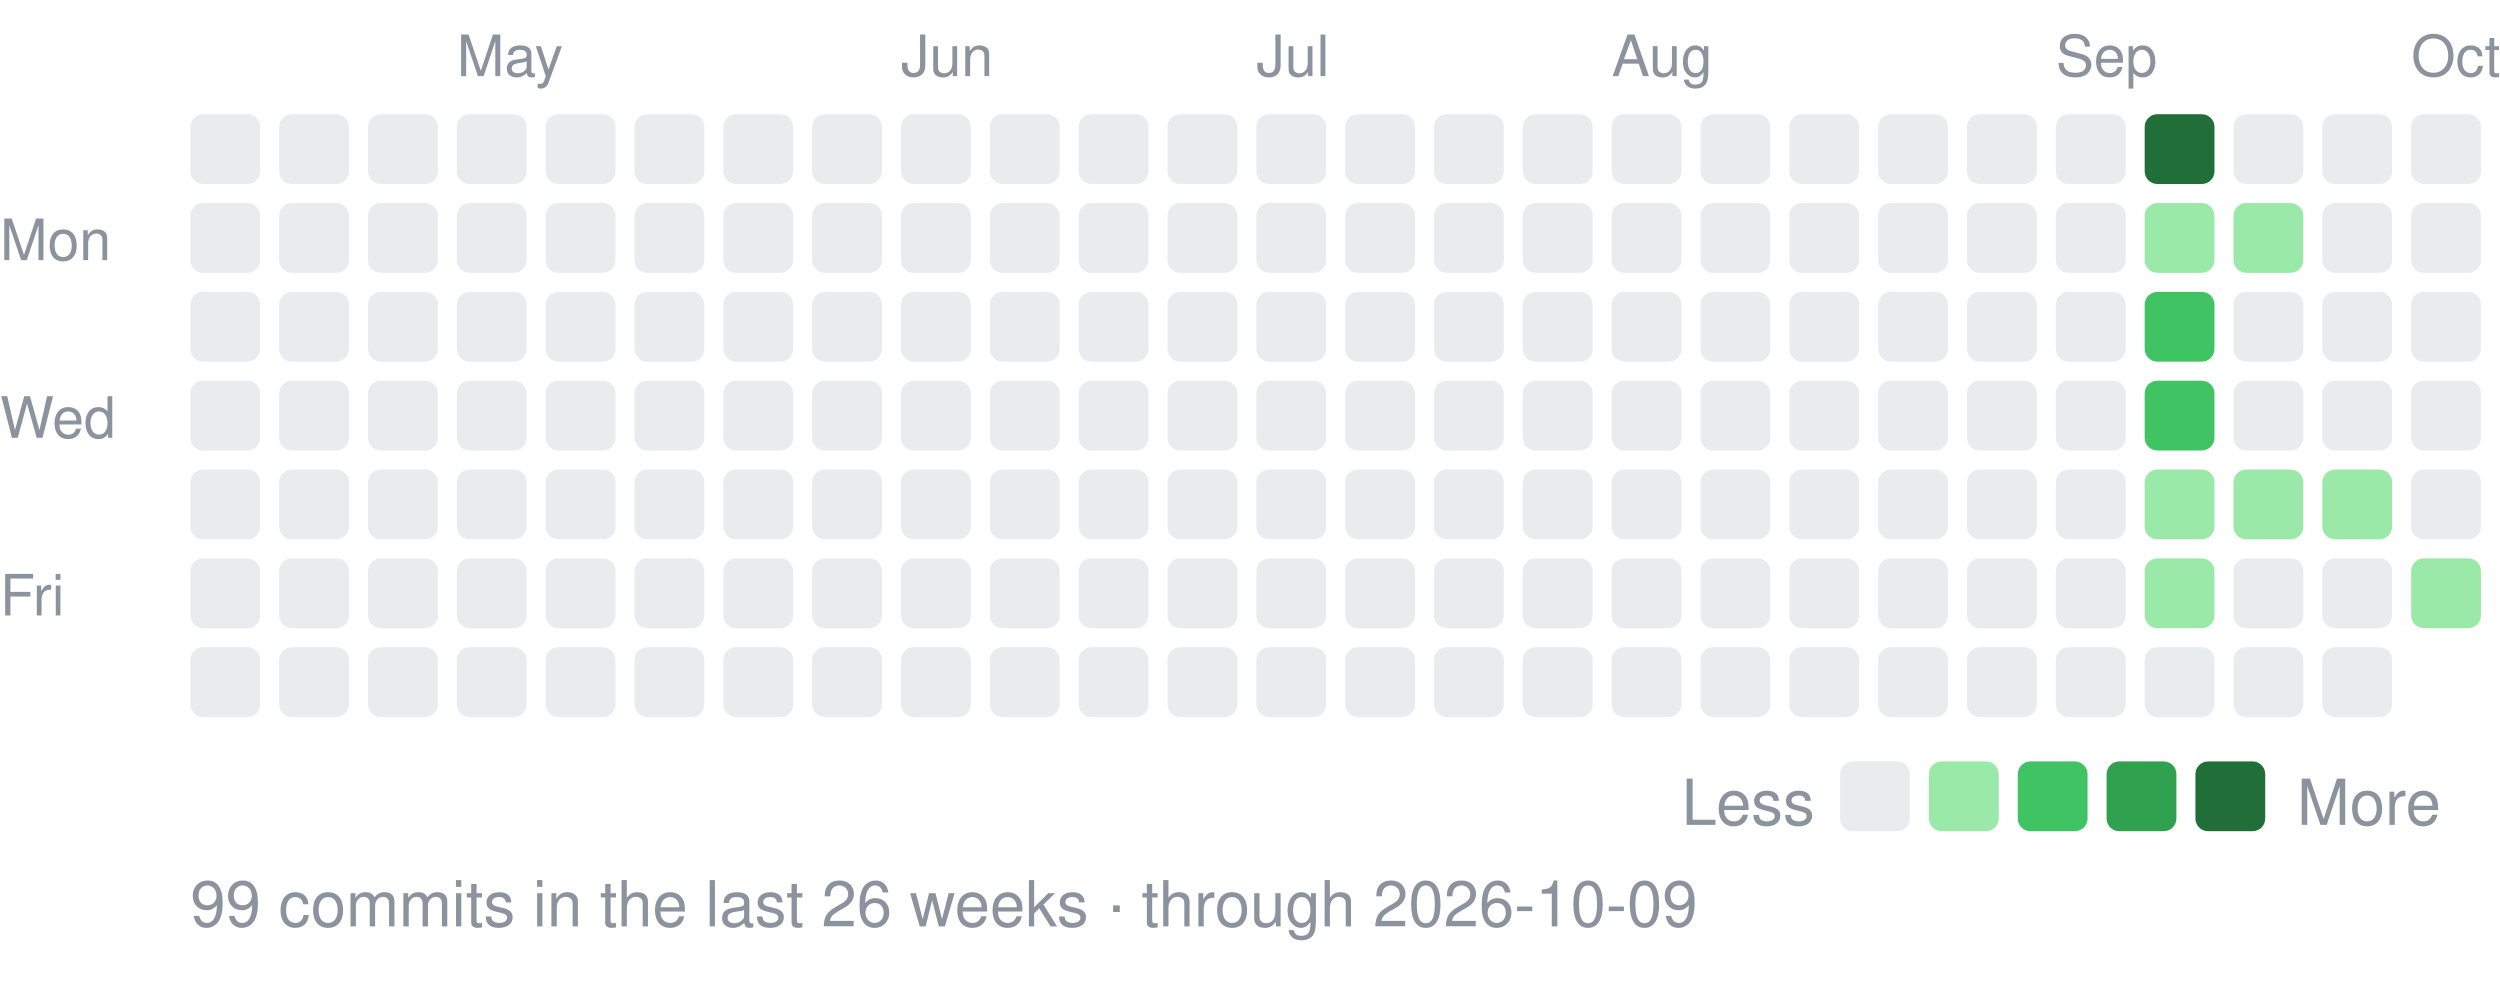
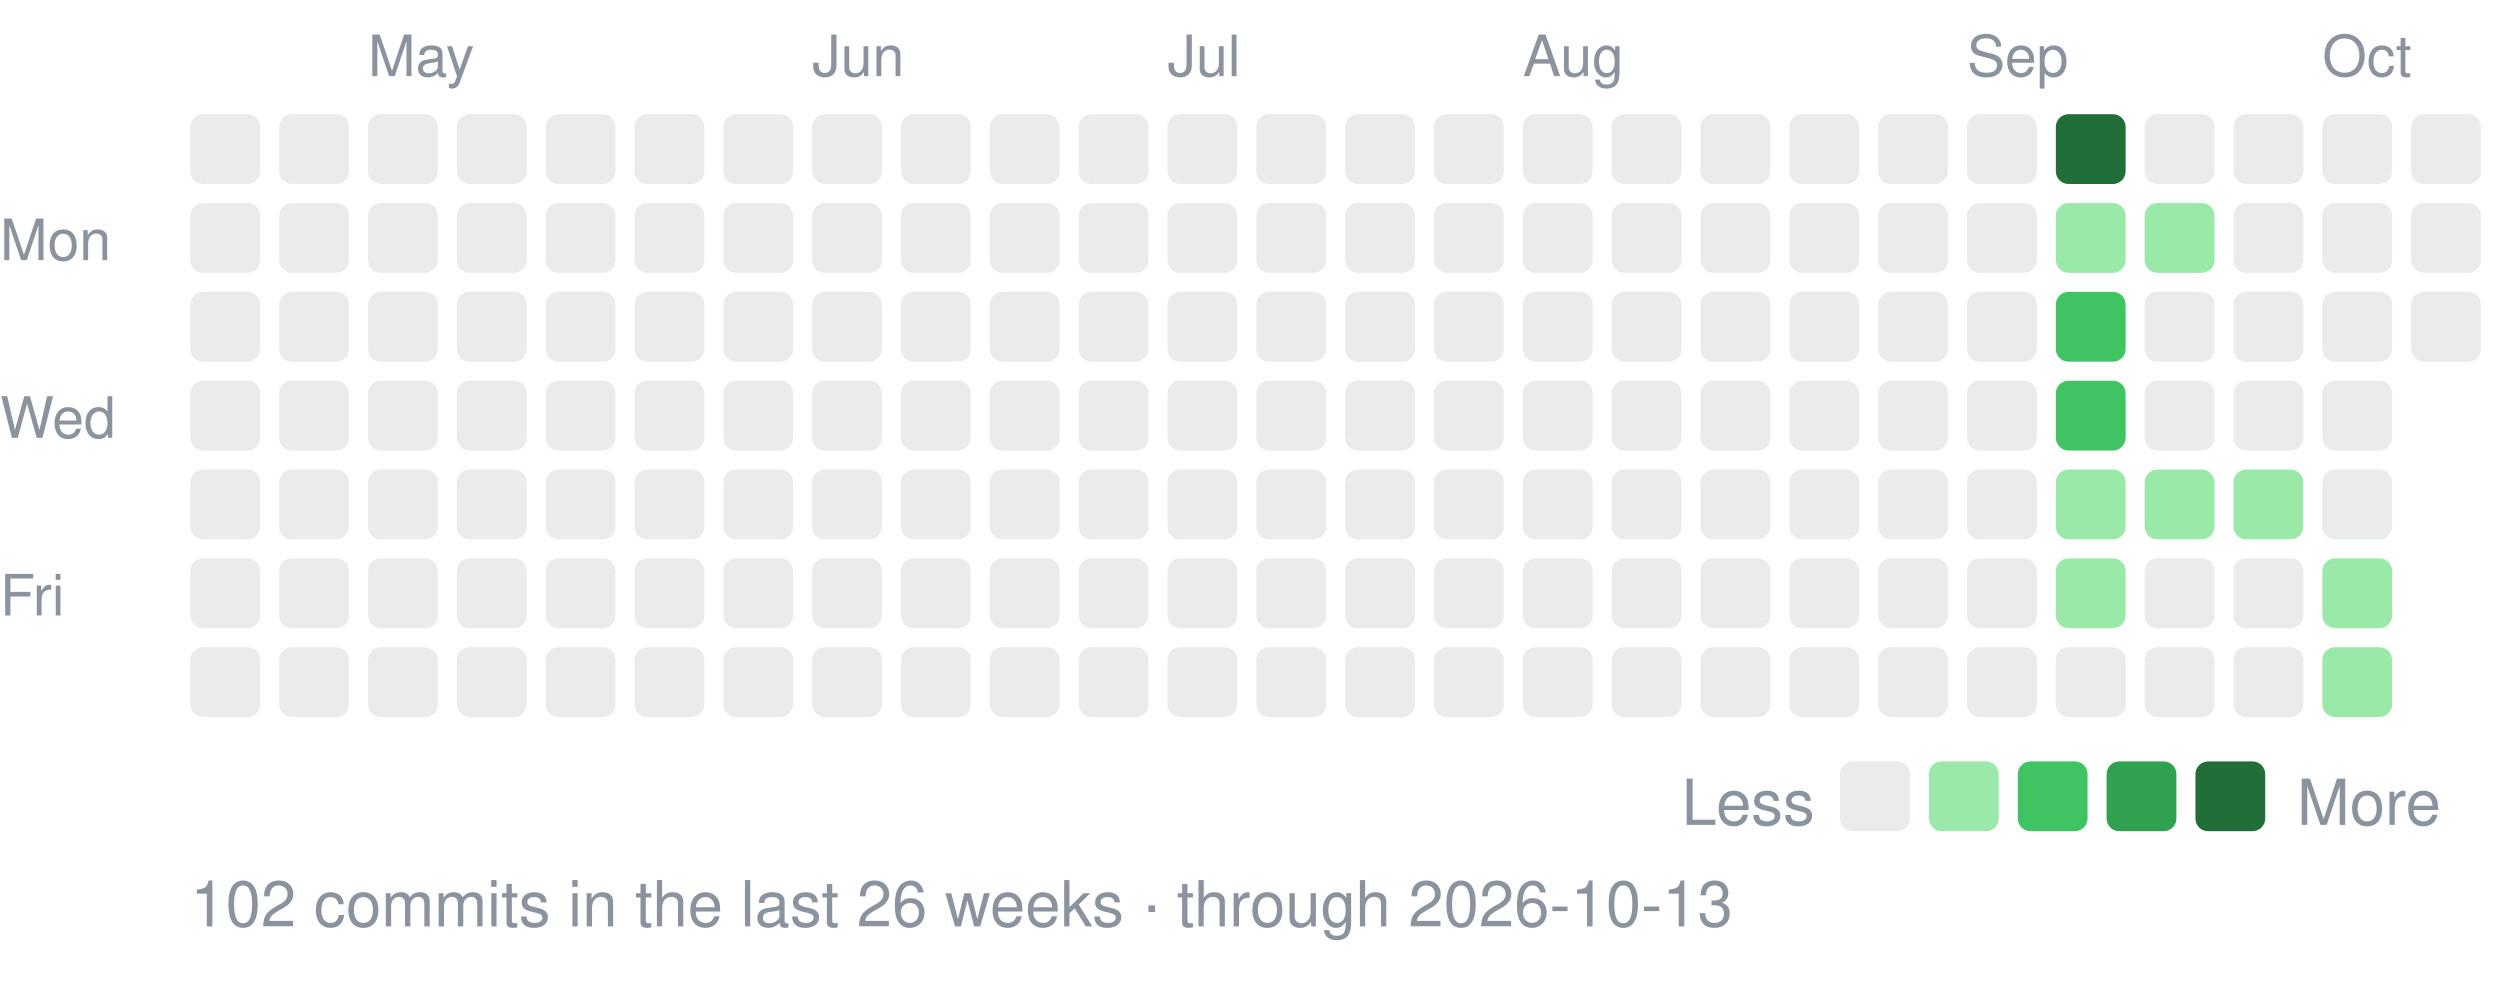
<svg xmlns="http://www.w3.org/2000/svg" width="394" height="156" viewBox="0 0 394 156" role="img">
  <g font-family="-apple-system,BlinkMacSystemFont,Segoe UI,Helvetica,Arial,PingFang SC,sans-serif" font-size="9" fill="#8b949e">
-     <text x="72" y="12">May</text>
-     <text x="142" y="12">Jun</text>
-     <text x="198" y="12">Jul</text>
-     <text x="254" y="12">Aug</text>
-     <text x="324" y="12">Sep</text>
-     <text x="380" y="12">Oct</text>
+     <text x="58" y="12">May</text>
+     <text x="128" y="12">Jun</text>
+     <text x="184" y="12">Jul</text>
+     <text x="240" y="12">Aug</text>
+     <text x="310" y="12">Sep</text>
+     <text x="366" y="12">Oct</text>
    <text x="0" y="41">Mon</text>
    <text x="0" y="69">Wed</text>
    <text x="0" y="97">Fri</text>
  </g>
  <rect x="30" y="18" width="11" height="11" rx="2" fill="rgba(139,148,158,0.18)" />
  <rect x="30" y="32" width="11" height="11" rx="2" fill="rgba(139,148,158,0.18)" />
  <rect x="30" y="46" width="11" height="11" rx="2" fill="rgba(139,148,158,0.18)" />
  <rect x="30" y="60" width="11" height="11" rx="2" fill="rgba(139,148,158,0.18)" />
  <rect x="30" y="74" width="11" height="11" rx="2" fill="rgba(139,148,158,0.18)" />
  <rect x="30" y="88" width="11" height="11" rx="2" fill="rgba(139,148,158,0.18)" />
  <rect x="30" y="102" width="11" height="11" rx="2" fill="rgba(139,148,158,0.18)" />
  <rect x="44" y="18" width="11" height="11" rx="2" fill="rgba(139,148,158,0.18)" />
  <rect x="44" y="32" width="11" height="11" rx="2" fill="rgba(139,148,158,0.18)" />
  <rect x="44" y="46" width="11" height="11" rx="2" fill="rgba(139,148,158,0.18)" />
  <rect x="44" y="60" width="11" height="11" rx="2" fill="rgba(139,148,158,0.18)" />
  <rect x="44" y="74" width="11" height="11" rx="2" fill="rgba(139,148,158,0.18)" />
  <rect x="44" y="88" width="11" height="11" rx="2" fill="rgba(139,148,158,0.18)" />
  <rect x="44" y="102" width="11" height="11" rx="2" fill="rgba(139,148,158,0.18)" />
  <rect x="58" y="18" width="11" height="11" rx="2" fill="rgba(139,148,158,0.18)" />
  <rect x="58" y="32" width="11" height="11" rx="2" fill="rgba(139,148,158,0.18)" />
  <rect x="58" y="46" width="11" height="11" rx="2" fill="rgba(139,148,158,0.18)" />
  <rect x="58" y="60" width="11" height="11" rx="2" fill="rgba(139,148,158,0.18)" />
  <rect x="58" y="74" width="11" height="11" rx="2" fill="rgba(139,148,158,0.18)" />
  <rect x="58" y="88" width="11" height="11" rx="2" fill="rgba(139,148,158,0.18)" />
  <rect x="58" y="102" width="11" height="11" rx="2" fill="rgba(139,148,158,0.18)" />
  <rect x="72" y="18" width="11" height="11" rx="2" fill="rgba(139,148,158,0.18)" />
  <rect x="72" y="32" width="11" height="11" rx="2" fill="rgba(139,148,158,0.18)" />
  <rect x="72" y="46" width="11" height="11" rx="2" fill="rgba(139,148,158,0.18)" />
  <rect x="72" y="60" width="11" height="11" rx="2" fill="rgba(139,148,158,0.18)" />
  <rect x="72" y="74" width="11" height="11" rx="2" fill="rgba(139,148,158,0.18)" />
  <rect x="72" y="88" width="11" height="11" rx="2" fill="rgba(139,148,158,0.18)" />
  <rect x="72" y="102" width="11" height="11" rx="2" fill="rgba(139,148,158,0.18)" />
  <rect x="86" y="18" width="11" height="11" rx="2" fill="rgba(139,148,158,0.18)" />
  <rect x="86" y="32" width="11" height="11" rx="2" fill="rgba(139,148,158,0.18)" />
  <rect x="86" y="46" width="11" height="11" rx="2" fill="rgba(139,148,158,0.18)" />
  <rect x="86" y="60" width="11" height="11" rx="2" fill="rgba(139,148,158,0.18)" />
  <rect x="86" y="74" width="11" height="11" rx="2" fill="rgba(139,148,158,0.18)" />
  <rect x="86" y="88" width="11" height="11" rx="2" fill="rgba(139,148,158,0.18)" />
  <rect x="86" y="102" width="11" height="11" rx="2" fill="rgba(139,148,158,0.18)" />
  <rect x="100" y="18" width="11" height="11" rx="2" fill="rgba(139,148,158,0.18)" />
  <rect x="100" y="32" width="11" height="11" rx="2" fill="rgba(139,148,158,0.18)" />
  <rect x="100" y="46" width="11" height="11" rx="2" fill="rgba(139,148,158,0.18)" />
  <rect x="100" y="60" width="11" height="11" rx="2" fill="rgba(139,148,158,0.18)" />
  <rect x="100" y="74" width="11" height="11" rx="2" fill="rgba(139,148,158,0.18)" />
  <rect x="100" y="88" width="11" height="11" rx="2" fill="rgba(139,148,158,0.18)" />
  <rect x="100" y="102" width="11" height="11" rx="2" fill="rgba(139,148,158,0.18)" />
  <rect x="114" y="18" width="11" height="11" rx="2" fill="rgba(139,148,158,0.18)" />
  <rect x="114" y="32" width="11" height="11" rx="2" fill="rgba(139,148,158,0.18)" />
  <rect x="114" y="46" width="11" height="11" rx="2" fill="rgba(139,148,158,0.18)" />
  <rect x="114" y="60" width="11" height="11" rx="2" fill="rgba(139,148,158,0.18)" />
  <rect x="114" y="74" width="11" height="11" rx="2" fill="rgba(139,148,158,0.18)" />
  <rect x="114" y="88" width="11" height="11" rx="2" fill="rgba(139,148,158,0.18)" />
  <rect x="114" y="102" width="11" height="11" rx="2" fill="rgba(139,148,158,0.18)" />
  <rect x="128" y="18" width="11" height="11" rx="2" fill="rgba(139,148,158,0.18)" />
  <rect x="128" y="32" width="11" height="11" rx="2" fill="rgba(139,148,158,0.18)" />
  <rect x="128" y="46" width="11" height="11" rx="2" fill="rgba(139,148,158,0.18)" />
  <rect x="128" y="60" width="11" height="11" rx="2" fill="rgba(139,148,158,0.18)" />
  <rect x="128" y="74" width="11" height="11" rx="2" fill="rgba(139,148,158,0.18)" />
  <rect x="128" y="88" width="11" height="11" rx="2" fill="rgba(139,148,158,0.18)" />
  <rect x="128" y="102" width="11" height="11" rx="2" fill="rgba(139,148,158,0.18)" />
  <rect x="142" y="18" width="11" height="11" rx="2" fill="rgba(139,148,158,0.18)" />
  <rect x="142" y="32" width="11" height="11" rx="2" fill="rgba(139,148,158,0.18)" />
  <rect x="142" y="46" width="11" height="11" rx="2" fill="rgba(139,148,158,0.18)" />
  <rect x="142" y="60" width="11" height="11" rx="2" fill="rgba(139,148,158,0.18)" />
  <rect x="142" y="74" width="11" height="11" rx="2" fill="rgba(139,148,158,0.18)" />
  <rect x="142" y="88" width="11" height="11" rx="2" fill="rgba(139,148,158,0.18)" />
  <rect x="142" y="102" width="11" height="11" rx="2" fill="rgba(139,148,158,0.18)" />
  <rect x="156" y="18" width="11" height="11" rx="2" fill="rgba(139,148,158,0.18)" />
  <rect x="156" y="32" width="11" height="11" rx="2" fill="rgba(139,148,158,0.18)" />
  <rect x="156" y="46" width="11" height="11" rx="2" fill="rgba(139,148,158,0.18)" />
  <rect x="156" y="60" width="11" height="11" rx="2" fill="rgba(139,148,158,0.18)" />
  <rect x="156" y="74" width="11" height="11" rx="2" fill="rgba(139,148,158,0.18)" />
  <rect x="156" y="88" width="11" height="11" rx="2" fill="rgba(139,148,158,0.18)" />
  <rect x="156" y="102" width="11" height="11" rx="2" fill="rgba(139,148,158,0.18)" />
  <rect x="170" y="18" width="11" height="11" rx="2" fill="rgba(139,148,158,0.18)" />
  <rect x="170" y="32" width="11" height="11" rx="2" fill="rgba(139,148,158,0.18)" />
  <rect x="170" y="46" width="11" height="11" rx="2" fill="rgba(139,148,158,0.18)" />
  <rect x="170" y="60" width="11" height="11" rx="2" fill="rgba(139,148,158,0.18)" />
  <rect x="170" y="74" width="11" height="11" rx="2" fill="rgba(139,148,158,0.18)" />
  <rect x="170" y="88" width="11" height="11" rx="2" fill="rgba(139,148,158,0.18)" />
  <rect x="170" y="102" width="11" height="11" rx="2" fill="rgba(139,148,158,0.18)" />
  <rect x="184" y="18" width="11" height="11" rx="2" fill="rgba(139,148,158,0.18)" />
  <rect x="184" y="32" width="11" height="11" rx="2" fill="rgba(139,148,158,0.18)" />
  <rect x="184" y="46" width="11" height="11" rx="2" fill="rgba(139,148,158,0.18)" />
  <rect x="184" y="60" width="11" height="11" rx="2" fill="rgba(139,148,158,0.18)" />
  <rect x="184" y="74" width="11" height="11" rx="2" fill="rgba(139,148,158,0.18)" />
  <rect x="184" y="88" width="11" height="11" rx="2" fill="rgba(139,148,158,0.18)" />
  <rect x="184" y="102" width="11" height="11" rx="2" fill="rgba(139,148,158,0.18)" />
  <rect x="198" y="18" width="11" height="11" rx="2" fill="rgba(139,148,158,0.18)" />
  <rect x="198" y="32" width="11" height="11" rx="2" fill="rgba(139,148,158,0.18)" />
  <rect x="198" y="46" width="11" height="11" rx="2" fill="rgba(139,148,158,0.18)" />
  <rect x="198" y="60" width="11" height="11" rx="2" fill="rgba(139,148,158,0.18)" />
  <rect x="198" y="74" width="11" height="11" rx="2" fill="rgba(139,148,158,0.18)" />
  <rect x="198" y="88" width="11" height="11" rx="2" fill="rgba(139,148,158,0.18)" />
  <rect x="198" y="102" width="11" height="11" rx="2" fill="rgba(139,148,158,0.18)" />
  <rect x="212" y="18" width="11" height="11" rx="2" fill="rgba(139,148,158,0.18)" />
  <rect x="212" y="32" width="11" height="11" rx="2" fill="rgba(139,148,158,0.18)" />
  <rect x="212" y="46" width="11" height="11" rx="2" fill="rgba(139,148,158,0.18)" />
  <rect x="212" y="60" width="11" height="11" rx="2" fill="rgba(139,148,158,0.18)" />
  <rect x="212" y="74" width="11" height="11" rx="2" fill="rgba(139,148,158,0.18)" />
  <rect x="212" y="88" width="11" height="11" rx="2" fill="rgba(139,148,158,0.18)" />
  <rect x="212" y="102" width="11" height="11" rx="2" fill="rgba(139,148,158,0.18)" />
  <rect x="226" y="18" width="11" height="11" rx="2" fill="rgba(139,148,158,0.18)" />
  <rect x="226" y="32" width="11" height="11" rx="2" fill="rgba(139,148,158,0.18)" />
  <rect x="226" y="46" width="11" height="11" rx="2" fill="rgba(139,148,158,0.18)" />
  <rect x="226" y="60" width="11" height="11" rx="2" fill="rgba(139,148,158,0.18)" />
  <rect x="226" y="74" width="11" height="11" rx="2" fill="rgba(139,148,158,0.18)" />
  <rect x="226" y="88" width="11" height="11" rx="2" fill="rgba(139,148,158,0.18)" />
  <rect x="226" y="102" width="11" height="11" rx="2" fill="rgba(139,148,158,0.18)" />
  <rect x="240" y="18" width="11" height="11" rx="2" fill="rgba(139,148,158,0.18)" />
  <rect x="240" y="32" width="11" height="11" rx="2" fill="rgba(139,148,158,0.18)" />
  <rect x="240" y="46" width="11" height="11" rx="2" fill="rgba(139,148,158,0.18)" />
  <rect x="240" y="60" width="11" height="11" rx="2" fill="rgba(139,148,158,0.18)" />
  <rect x="240" y="74" width="11" height="11" rx="2" fill="rgba(139,148,158,0.18)" />
  <rect x="240" y="88" width="11" height="11" rx="2" fill="rgba(139,148,158,0.18)" />
  <rect x="240" y="102" width="11" height="11" rx="2" fill="rgba(139,148,158,0.18)" />
  <rect x="254" y="18" width="11" height="11" rx="2" fill="rgba(139,148,158,0.18)" />
  <rect x="254" y="32" width="11" height="11" rx="2" fill="rgba(139,148,158,0.18)" />
  <rect x="254" y="46" width="11" height="11" rx="2" fill="rgba(139,148,158,0.18)" />
  <rect x="254" y="60" width="11" height="11" rx="2" fill="rgba(139,148,158,0.18)" />
  <rect x="254" y="74" width="11" height="11" rx="2" fill="rgba(139,148,158,0.18)" />
  <rect x="254" y="88" width="11" height="11" rx="2" fill="rgba(139,148,158,0.18)" />
  <rect x="254" y="102" width="11" height="11" rx="2" fill="rgba(139,148,158,0.18)" />
  <rect x="268" y="18" width="11" height="11" rx="2" fill="rgba(139,148,158,0.18)" />
  <rect x="268" y="32" width="11" height="11" rx="2" fill="rgba(139,148,158,0.18)" />
  <rect x="268" y="46" width="11" height="11" rx="2" fill="rgba(139,148,158,0.18)" />
  <rect x="268" y="60" width="11" height="11" rx="2" fill="rgba(139,148,158,0.18)" />
  <rect x="268" y="74" width="11" height="11" rx="2" fill="rgba(139,148,158,0.18)" />
  <rect x="268" y="88" width="11" height="11" rx="2" fill="rgba(139,148,158,0.18)" />
  <rect x="268" y="102" width="11" height="11" rx="2" fill="rgba(139,148,158,0.18)" />
  <rect x="282" y="18" width="11" height="11" rx="2" fill="rgba(139,148,158,0.18)" />
  <rect x="282" y="32" width="11" height="11" rx="2" fill="rgba(139,148,158,0.18)" />
  <rect x="282" y="46" width="11" height="11" rx="2" fill="rgba(139,148,158,0.18)" />
  <rect x="282" y="60" width="11" height="11" rx="2" fill="rgba(139,148,158,0.18)" />
  <rect x="282" y="74" width="11" height="11" rx="2" fill="rgba(139,148,158,0.18)" />
  <rect x="282" y="88" width="11" height="11" rx="2" fill="rgba(139,148,158,0.18)" />
  <rect x="282" y="102" width="11" height="11" rx="2" fill="rgba(139,148,158,0.18)" />
  <rect x="296" y="18" width="11" height="11" rx="2" fill="rgba(139,148,158,0.18)" />
  <rect x="296" y="32" width="11" height="11" rx="2" fill="rgba(139,148,158,0.18)" />
  <rect x="296" y="46" width="11" height="11" rx="2" fill="rgba(139,148,158,0.18)" />
  <rect x="296" y="60" width="11" height="11" rx="2" fill="rgba(139,148,158,0.18)" />
  <rect x="296" y="74" width="11" height="11" rx="2" fill="rgba(139,148,158,0.18)" />
  <rect x="296" y="88" width="11" height="11" rx="2" fill="rgba(139,148,158,0.18)" />
  <rect x="296" y="102" width="11" height="11" rx="2" fill="rgba(139,148,158,0.18)" />
  <rect x="310" y="18" width="11" height="11" rx="2" fill="rgba(139,148,158,0.18)" />
  <rect x="310" y="32" width="11" height="11" rx="2" fill="rgba(139,148,158,0.18)" />
  <rect x="310" y="46" width="11" height="11" rx="2" fill="rgba(139,148,158,0.18)" />
  <rect x="310" y="60" width="11" height="11" rx="2" fill="rgba(139,148,158,0.18)" />
  <rect x="310" y="74" width="11" height="11" rx="2" fill="rgba(139,148,158,0.18)" />
  <rect x="310" y="88" width="11" height="11" rx="2" fill="rgba(139,148,158,0.18)" />
  <rect x="310" y="102" width="11" height="11" rx="2" fill="rgba(139,148,158,0.18)" />
-   <rect x="324" y="18" width="11" height="11" rx="2" fill="rgba(139,148,158,0.18)" />
-   <rect x="324" y="32" width="11" height="11" rx="2" fill="rgba(139,148,158,0.18)" />
-   <rect x="324" y="46" width="11" height="11" rx="2" fill="rgba(139,148,158,0.18)" />
-   <rect x="324" y="60" width="11" height="11" rx="2" fill="rgba(139,148,158,0.18)" />
-   <rect x="324" y="74" width="11" height="11" rx="2" fill="rgba(139,148,158,0.18)" />
-   <rect x="324" y="88" width="11" height="11" rx="2" fill="rgba(139,148,158,0.18)" />
+   <rect x="324" y="18" width="11" height="11" rx="2" fill="#216e39" />
+   <rect x="324" y="32" width="11" height="11" rx="2" fill="#9be9a8" />
+   <rect x="324" y="46" width="11" height="11" rx="2" fill="#40c463" />
+   <rect x="324" y="60" width="11" height="11" rx="2" fill="#40c463" />
+   <rect x="324" y="74" width="11" height="11" rx="2" fill="#9be9a8" />
+   <rect x="324" y="88" width="11" height="11" rx="2" fill="#9be9a8" />
  <rect x="324" y="102" width="11" height="11" rx="2" fill="rgba(139,148,158,0.18)" />
-   <rect x="338" y="18" width="11" height="11" rx="2" fill="#216e39" />
+   <rect x="338" y="18" width="11" height="11" rx="2" fill="rgba(139,148,158,0.18)" />
  <rect x="338" y="32" width="11" height="11" rx="2" fill="#9be9a8" />
-   <rect x="338" y="46" width="11" height="11" rx="2" fill="#40c463" />
-   <rect x="338" y="60" width="11" height="11" rx="2" fill="#40c463" />
+   <rect x="338" y="46" width="11" height="11" rx="2" fill="rgba(139,148,158,0.18)" />
+   <rect x="338" y="60" width="11" height="11" rx="2" fill="rgba(139,148,158,0.18)" />
  <rect x="338" y="74" width="11" height="11" rx="2" fill="#9be9a8" />
-   <rect x="338" y="88" width="11" height="11" rx="2" fill="#9be9a8" />
+   <rect x="338" y="88" width="11" height="11" rx="2" fill="rgba(139,148,158,0.18)" />
  <rect x="338" y="102" width="11" height="11" rx="2" fill="rgba(139,148,158,0.18)" />
  <rect x="352" y="18" width="11" height="11" rx="2" fill="rgba(139,148,158,0.18)" />
-   <rect x="352" y="32" width="11" height="11" rx="2" fill="#9be9a8" />
+   <rect x="352" y="32" width="11" height="11" rx="2" fill="rgba(139,148,158,0.18)" />
  <rect x="352" y="46" width="11" height="11" rx="2" fill="rgba(139,148,158,0.18)" />
  <rect x="352" y="60" width="11" height="11" rx="2" fill="rgba(139,148,158,0.18)" />
  <rect x="352" y="74" width="11" height="11" rx="2" fill="#9be9a8" />
  <rect x="352" y="88" width="11" height="11" rx="2" fill="rgba(139,148,158,0.18)" />
  <rect x="352" y="102" width="11" height="11" rx="2" fill="rgba(139,148,158,0.18)" />
  <rect x="366" y="18" width="11" height="11" rx="2" fill="rgba(139,148,158,0.18)" />
  <rect x="366" y="32" width="11" height="11" rx="2" fill="rgba(139,148,158,0.18)" />
  <rect x="366" y="46" width="11" height="11" rx="2" fill="rgba(139,148,158,0.18)" />
  <rect x="366" y="60" width="11" height="11" rx="2" fill="rgba(139,148,158,0.18)" />
-   <rect x="366" y="74" width="11" height="11" rx="2" fill="#9be9a8" />
-   <rect x="366" y="88" width="11" height="11" rx="2" fill="rgba(139,148,158,0.18)" />
-   <rect x="366" y="102" width="11" height="11" rx="2" fill="rgba(139,148,158,0.18)" />
+   <rect x="366" y="74" width="11" height="11" rx="2" fill="rgba(139,148,158,0.18)" />
+   <rect x="366" y="88" width="11" height="11" rx="2" fill="#9be9a8" />
+   <rect x="366" y="102" width="11" height="11" rx="2" fill="#9be9a8" />
  <rect x="380" y="18" width="11" height="11" rx="2" fill="rgba(139,148,158,0.18)" />
  <rect x="380" y="32" width="11" height="11" rx="2" fill="rgba(139,148,158,0.18)" />
  <rect x="380" y="46" width="11" height="11" rx="2" fill="rgba(139,148,158,0.18)" />
-   <rect x="380" y="60" width="11" height="11" rx="2" fill="rgba(139,148,158,0.18)" />
-   <rect x="380" y="74" width="11" height="11" rx="2" fill="rgba(139,148,158,0.18)" />
-   <rect x="380" y="88" width="11" height="11" rx="2" fill="#9be9a8" />
  <g font-family="-apple-system,BlinkMacSystemFont,Segoe UI,Helvetica,Arial,PingFang SC,sans-serif" font-size="10" fill="#8b949e">
-     <text x="30" y="146">99 commits in the last 26 weeks · through 2026-10-09</text>
+     <text x="30" y="146">102 commits in the last 26 weeks · through 2026-10-13</text>
    <text x="286" y="130" text-anchor="end">Less</text>
    <rect x="290" y="120" width="11" height="11" rx="2" fill="rgba(139,148,158,0.18)" />
    <rect x="304" y="120" width="11" height="11" rx="2" fill="#9be9a8" />
    <rect x="318" y="120" width="11" height="11" rx="2" fill="#40c463" />
    <rect x="332" y="120" width="11" height="11" rx="2" fill="#30a14e" />
    <rect x="346" y="120" width="11" height="11" rx="2" fill="#216e39" />
    <text x="362" y="130">More</text>
  </g>
</svg>
